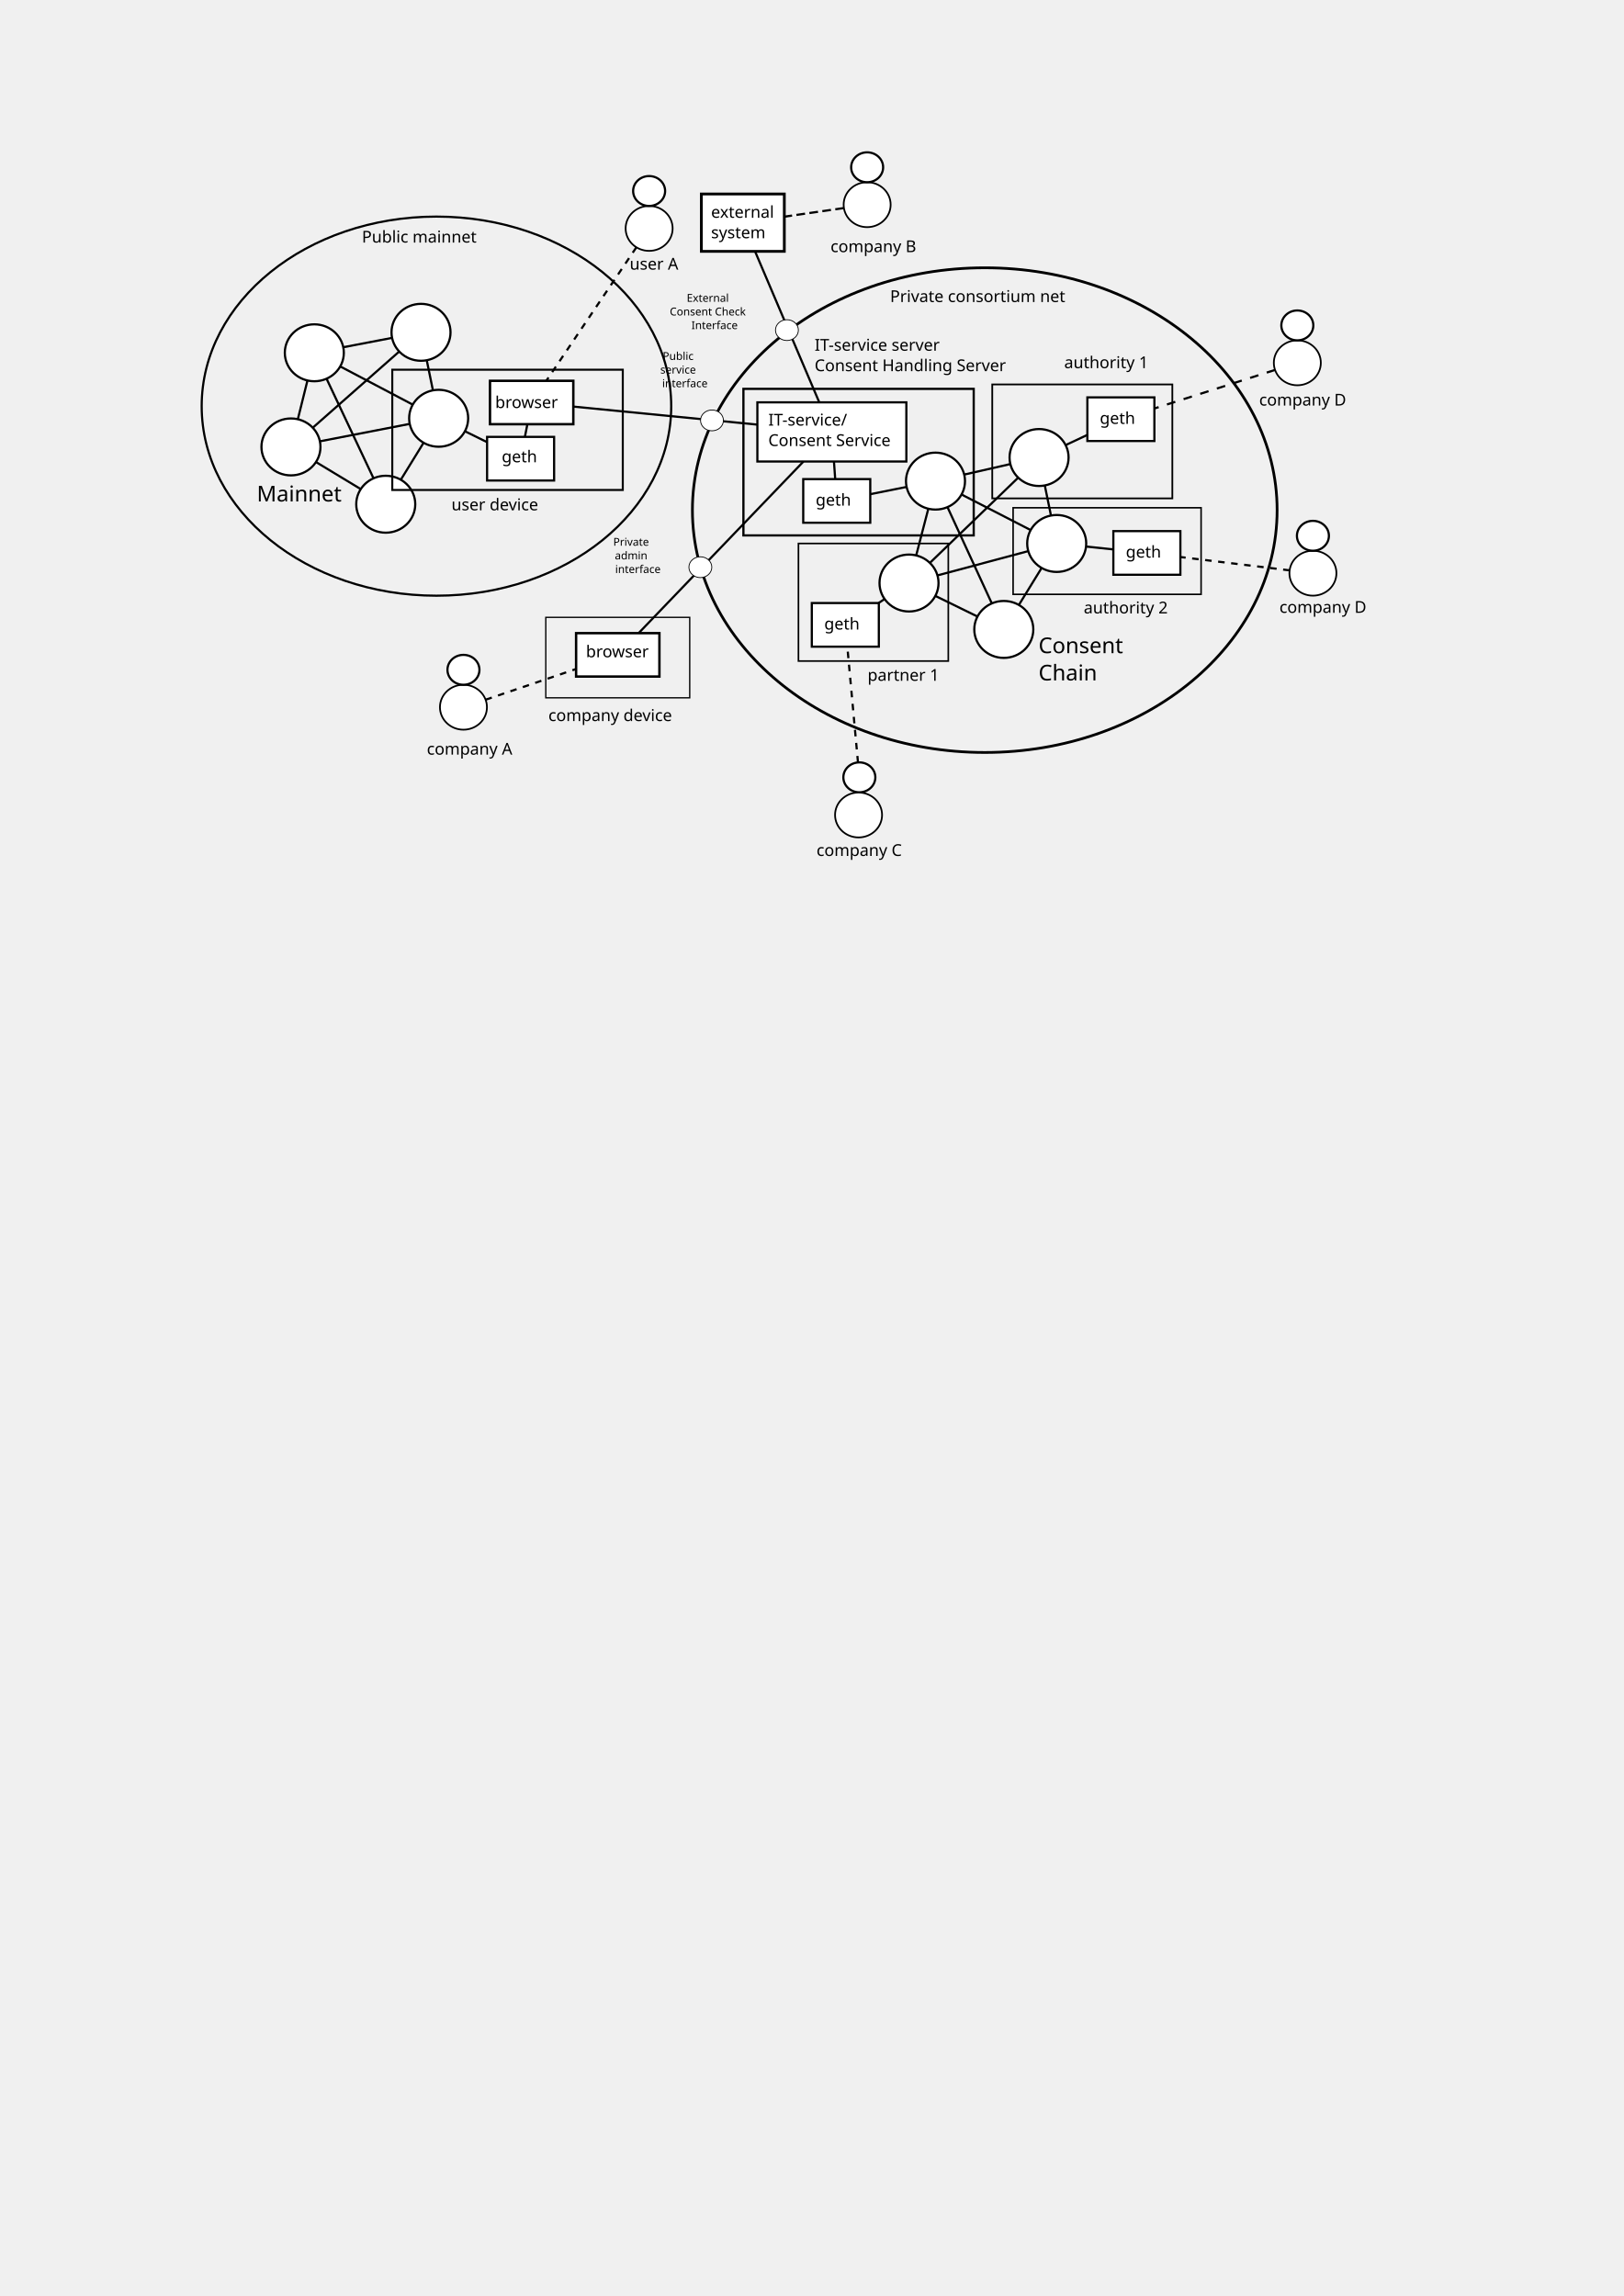
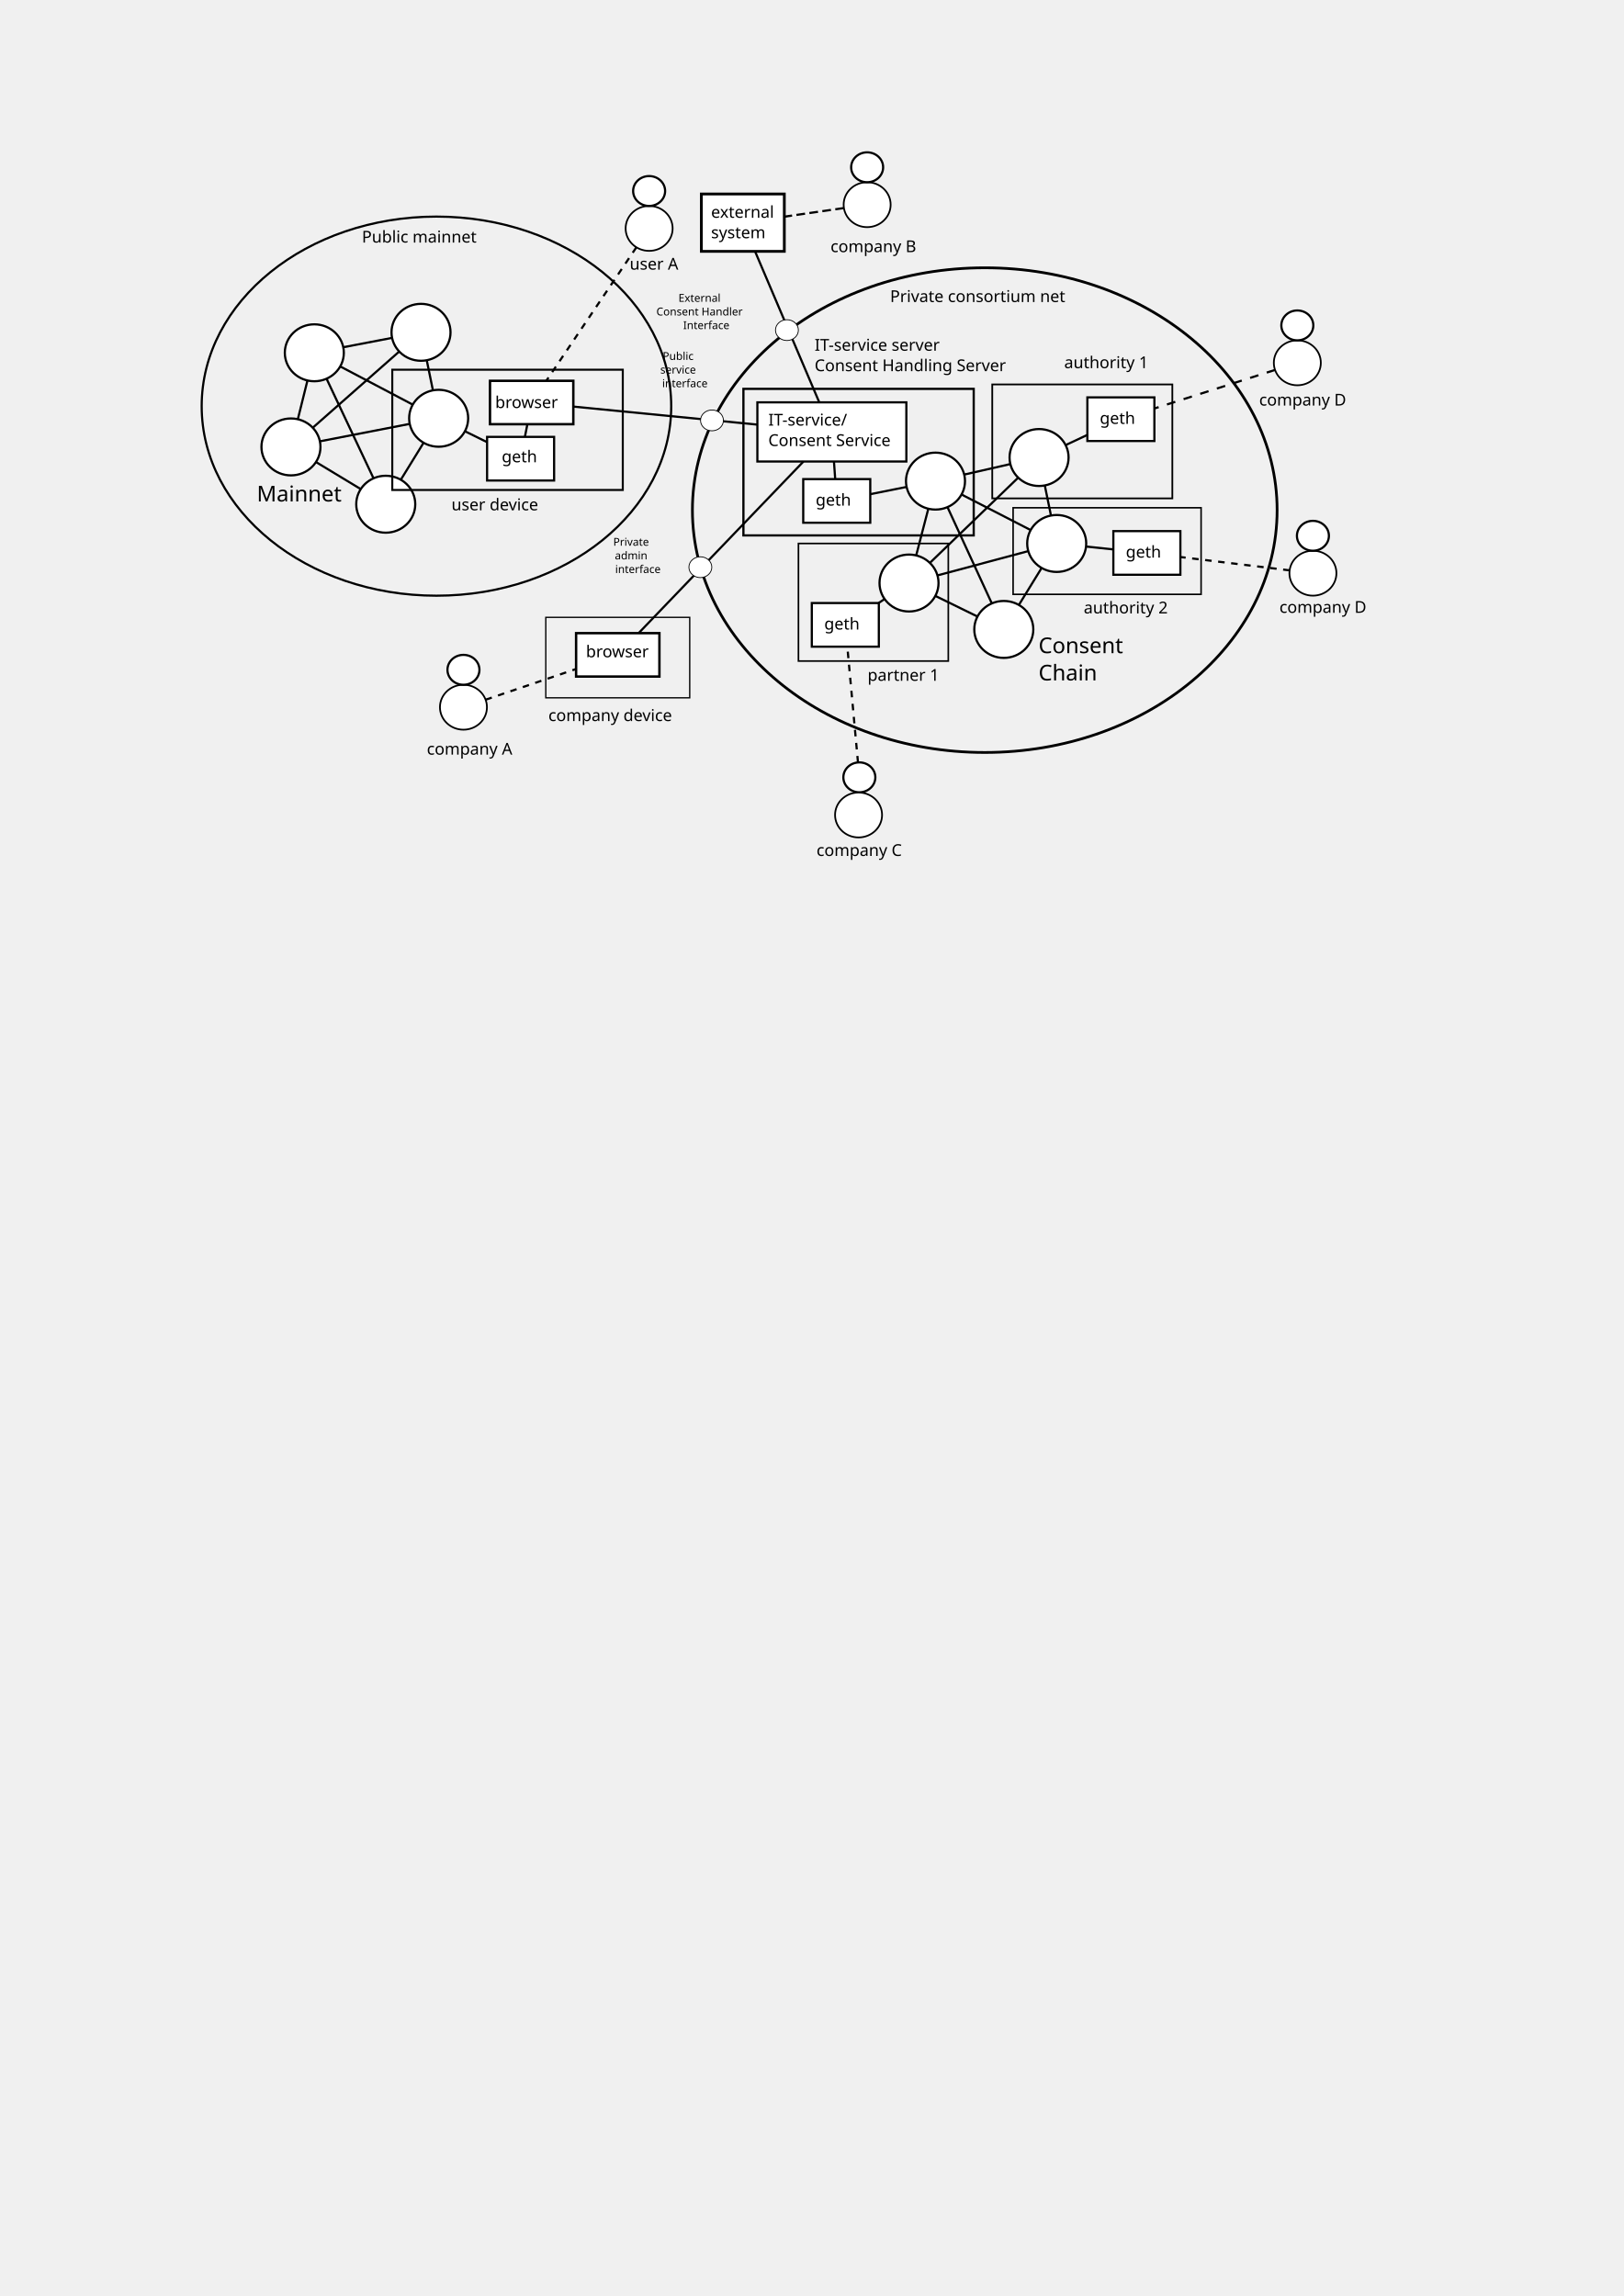
<svg xmlns="http://www.w3.org/2000/svg" width="210mm" height="297mm" viewBox="0 0 744.094 1052.362" id="svg2" version="1.1">
  <defs id="defs4">
    </defs>
  <g id="layer2" />
  <g id="layer1" style="display:inline">
    <text xml:space="preserve" style="font-style:normal;font-weight:normal;line-height:0%;font-family:sans-serif;letter-spacing:0px;word-spacing:0px;display:inline;fill:#000000;fill-opacity:1;stroke:none;stroke-width:1px;stroke-linecap:butt;stroke-linejoin:miter;stroke-opacity:1" x="586.324" y="280.891" id="text4335-4-4">
      <tspan id="tspan4337-78-3" x="586.324" y="280.891" style="font-size:7.5px;line-height:1.25">company D</tspan>
    </text>
    <ellipse style="opacity:1;fill:#ffffff;stroke:#000000;stroke-width:1;stroke-miterlimit:4;stroke-dasharray:none;stroke-dashoffset:0;stroke-opacity:1" id="path4166" cx="144.045" cy="161.701" rx="13.521" ry="13.046" />
    <ellipse style="opacity:1;fill:#ffffff;stroke:#000000;stroke-width:1;stroke-miterlimit:4;stroke-dasharray:none;stroke-dashoffset:0;stroke-opacity:1" id="path4166-3" cx="192.939" cy="152.316" rx="13.521" ry="13.046" />
    <ellipse style="opacity:1;fill:#ffffff;stroke:#000000;stroke-width:1;stroke-miterlimit:4;stroke-dasharray:none;stroke-dashoffset:0;stroke-opacity:1" id="path4166-6" cx="201.02" cy="191.712" rx="13.521" ry="13.046" />
    <ellipse style="opacity:1;fill:#ffffff;stroke:#000000;stroke-width:1;stroke-miterlimit:4;stroke-dasharray:none;stroke-dashoffset:0;stroke-opacity:1" id="path4166-7" cx="133.34" cy="204.844" rx="13.521" ry="13.046" />
    <ellipse style="opacity:1;fill:#ffffff;stroke:#000000;stroke-width:1;stroke-miterlimit:4;stroke-dasharray:none;stroke-dashoffset:0;stroke-opacity:1" id="path4166-5" cx="176.777" cy="231.108" rx="13.521" ry="13.046" />
    <path style="fill:none;fill-rule:evenodd;stroke:#000000;stroke-width:1px;stroke-linecap:butt;stroke-linejoin:miter;stroke-opacity:1" d="m 157.307,159.155 22.371,-4.294" id="path4201" />
-     <path style="fill:none;fill-rule:evenodd;stroke:#000000;stroke-width:1px;stroke-linecap:butt;stroke-linejoin:miter;stroke-opacity:1" d="m 194.117,202.93 -10.437,16.961" id="path4207" />
-     <path style="fill:none;fill-rule:evenodd;stroke:#000000;stroke-width:1px;stroke-linecap:butt;stroke-linejoin:miter;stroke-opacity:1" d="m 144.797,211.772 20.522,12.409" id="path4209" />
+     <path style="fill:none;fill-rule:evenodd;stroke:#000000;stroke-width:1px;stroke-linecap:butt;stroke-linejoin:miter;stroke-opacity:1" d="M 194.117,202.93 183.68,219.891" id="path4207" />
+     <path style="fill:none;fill-rule:evenodd;stroke:#000000;stroke-width:1px;stroke-linecap:butt;stroke-linejoin:miter;stroke-opacity:1" d="M 144.797,211.772 165.319,224.18" id="path4209" />
    <path style="fill:none;fill-rule:evenodd;stroke:#000000;stroke-width:1px;stroke-linecap:butt;stroke-linejoin:miter;stroke-opacity:1" d="m 155.913,167.952 33.239,17.509" id="path4215" />
    <path style="fill:none;fill-rule:evenodd;stroke:#000000;stroke-width:1px;stroke-linecap:butt;stroke-linejoin:miter;stroke-opacity:1" d="m 187.764,194.284 -41.168,7.988" id="path4217" />
    <path style="fill:none;fill-rule:evenodd;stroke:#000000;stroke-width:1px;stroke-linecap:butt;stroke-linejoin:miter;stroke-opacity:1" d="m 140.897,174.388 -4.409,17.768" id="path4222" />
    <path style="fill:none;fill-rule:evenodd;stroke:#000000;stroke-width:1px;stroke-linecap:butt;stroke-linejoin:miter;stroke-opacity:1" d="m 143.323,196.046 39.633,-34.931" id="path4228" />
    <path style="fill:none;fill-rule:evenodd;stroke:#000000;stroke-width:1px;stroke-linecap:butt;stroke-linejoin:miter;stroke-opacity:1" d="m 195.564,165.114 2.831,13.8" id="path4230" />
-     <path style="fill:none;fill-rule:evenodd;stroke:#000000;stroke-width:1px;stroke-linecap:butt;stroke-linejoin:miter;stroke-opacity:1" d="M 171.177,219.234 149.645,173.575" id="path4232" />
+     <path style="fill:none;fill-rule:evenodd;stroke:#000000;stroke-width:1px;stroke-linecap:butt;stroke-linejoin:miter;stroke-opacity:1" d="m 171.177,219.234 -21.532,-45.658" id="path4232" />
    <text xml:space="preserve" style="font-style:normal;font-weight:normal;line-height:0%;font-family:sans-serif;letter-spacing:0px;word-spacing:0px;fill:#000000;fill-opacity:1;stroke:none;stroke-width:1px;stroke-linecap:butt;stroke-linejoin:miter;stroke-opacity:1" x="117.683" y="229.845" id="text4234">
      <tspan id="tspan4236" x="117.683" y="229.845" style="font-size:10px;line-height:1.25">Mainnet</tspan>
    </text>
    <ellipse style="display:inline;opacity:1;fill:#ffffff;stroke:#000000;stroke-width:1;stroke-miterlimit:4;stroke-dasharray:none;stroke-dashoffset:0;stroke-opacity:1" id="path4166-35" cx="428.707" cy="220.515" rx="13.521" ry="13.046" />
    <ellipse style="display:inline;opacity:1;fill:#ffffff;stroke:#000000;stroke-width:1;stroke-miterlimit:4;stroke-dasharray:none;stroke-dashoffset:0;stroke-opacity:1" id="path4166-3-6" cx="476.173" cy="209.702" rx="13.521" ry="13.046" />
    <ellipse style="display:inline;opacity:1;fill:#ffffff;stroke:#000000;stroke-width:1;stroke-miterlimit:4;stroke-dasharray:none;stroke-dashoffset:0;stroke-opacity:1" id="path4166-6-2" cx="484.254" cy="249.098" rx="13.521" ry="13.046" />
    <ellipse style="display:inline;opacity:1;fill:#ffffff;stroke:#000000;stroke-width:1;stroke-miterlimit:4;stroke-dasharray:none;stroke-dashoffset:0;stroke-opacity:1" id="path4166-7-9" cx="416.574" cy="267.23" rx="13.521" ry="13.046" />
    <ellipse style="display:inline;opacity:1;fill:#ffffff;stroke:#000000;stroke-width:1;stroke-miterlimit:4;stroke-dasharray:none;stroke-dashoffset:0;stroke-opacity:1" id="path4166-5-1" cx="460.01" cy="288.494" rx="13.521" ry="13.046" />
    <path style="display:inline;fill:none;fill-rule:evenodd;stroke:#000000;stroke-width:1px;stroke-linecap:butt;stroke-linejoin:miter;stroke-opacity:1" d="m 441.867,217.517 21.146,-4.817" id="path4201-2" />
    <path style="display:inline;fill:none;fill-rule:evenodd;stroke:#000000;stroke-width:1px;stroke-linecap:butt;stroke-linejoin:miter;stroke-opacity:1" d="m 477.351,260.315 -10.437,16.961" id="path4207-7" />
    <path style="display:inline;fill:none;fill-rule:evenodd;stroke:#000000;stroke-width:1px;stroke-linecap:butt;stroke-linejoin:miter;stroke-opacity:1" d="m 428.632,273.133 19.321,9.458" id="path4209-0" />
    <path style="display:inline;fill:none;fill-rule:evenodd;stroke:#000000;stroke-width:1px;stroke-linecap:butt;stroke-linejoin:miter;stroke-opacity:1" d="m 440.638,226.654 31.685,16.304" id="path4215-9" />
    <path style="display:inline;fill:none;fill-rule:evenodd;stroke:#000000;stroke-width:1px;stroke-linecap:butt;stroke-linejoin:miter;stroke-opacity:1" d="m 471.226,252.588 -41.623,11.151" id="path4217-3" />
    <path style="display:inline;fill:none;fill-rule:evenodd;stroke:#000000;stroke-width:1px;stroke-linecap:butt;stroke-linejoin:miter;stroke-opacity:1" d="m 425.421,233.17 -5.56,21.405" id="path4222-6" />
    <path style="display:inline;fill:none;fill-rule:evenodd;stroke:#000000;stroke-width:1px;stroke-linecap:butt;stroke-linejoin:miter;stroke-opacity:1" d="m 426.133,258.003 40.481,-39.074" id="path4228-0" />
    <path style="display:inline;fill:none;fill-rule:evenodd;stroke:#000000;stroke-width:1px;stroke-linecap:butt;stroke-linejoin:miter;stroke-opacity:1" d="m 478.798,222.5 2.831,13.8" id="path4230-6" />
    <path style="display:inline;fill:none;fill-rule:evenodd;stroke:#000000;stroke-width:1px;stroke-linecap:butt;stroke-linejoin:miter;stroke-opacity:1" d="M 454.52,276.572 434.197,232.437" id="path4232-2" />
    <text xml:space="preserve" style="font-style:normal;font-weight:normal;line-height:0%;font-family:sans-serif;letter-spacing:0px;word-spacing:0px;display:inline;fill:#000000;fill-opacity:1;stroke:none;stroke-width:1px;stroke-linecap:butt;stroke-linejoin:miter;stroke-opacity:1" x="475.916" y="299.374" id="text4234-6">
      <tspan x="475.916" y="299.374" style="font-size:10px;line-height:1.25" id="tspan4298">Consent</tspan>
      <tspan x="475.916" y="311.874" style="font-size:10px;line-height:1.25" id="tspan4302">Chain</tspan>
    </text>
    <ellipse style="display:inline;opacity:1;fill:#ffffff;stroke:#000000;stroke-width:0.793;stroke-miterlimit:4;stroke-dasharray:none;stroke-dashoffset:0;stroke-opacity:1" id="path4166-3-8" cx="297.477" cy="104.693" rx="10.768" ry="10.293" />
    <ellipse style="display:inline;opacity:1;fill:#ffffff;stroke:#000000;stroke-width:1;stroke-miterlimit:4;stroke-dasharray:none;stroke-dashoffset:0;stroke-opacity:1" id="path4166-3-7" cx="297.477" cy="87.55" rx="7.326" ry="6.851" />
    <rect style="opacity:1;fill:#ffffff;stroke:#000000;stroke-width:1;stroke-miterlimit:4;stroke-dasharray:none;stroke-dashoffset:0;stroke-opacity:1" id="rect4325" width="30.714" height="20" x="223.219" y="200.245" />
    <text xml:space="preserve" style="font-style:normal;font-weight:normal;line-height:0%;font-family:sans-serif;letter-spacing:0px;word-spacing:0px;fill:#000000;fill-opacity:1;stroke:none;stroke-width:1px;stroke-linecap:butt;stroke-linejoin:miter;stroke-opacity:1" x="229.943" y="211.883" id="text4335">
      <tspan id="tspan4337" x="229.943" y="211.883" style="font-size:7.5px;line-height:1.25">geth</tspan>
    </text>
    <rect style="display:inline;opacity:1;fill:#ffffff;stroke:#000000;stroke-width:1.112;stroke-miterlimit:4;stroke-dasharray:none;stroke-dashoffset:0;stroke-opacity:1" id="rect4325-9" width="38.179" height="19.888" x="224.553" y="174.542" />
    <text xml:space="preserve" style="font-style:normal;font-weight:normal;line-height:0%;font-family:sans-serif;letter-spacing:0px;word-spacing:0px;display:inline;fill:#000000;fill-opacity:1;stroke:none;stroke-width:1px;stroke-linecap:butt;stroke-linejoin:miter;stroke-opacity:1" x="226.928" y="187.016" id="text4335-2">
      <tspan id="tspan4337-0" x="226.928" y="187.016" style="font-size:7.5px;line-height:1.25">browser</tspan>
    </text>
    <rect style="display:inline;opacity:1;fill:#ffffff;stroke:#000000;stroke-width:1;stroke-miterlimit:4;stroke-dasharray:none;stroke-dashoffset:0;stroke-opacity:1" id="rect4325-2" width="30.714" height="20" x="368.099" y="219.593" />
    <text xml:space="preserve" style="font-style:normal;font-weight:normal;line-height:0%;font-family:sans-serif;letter-spacing:0px;word-spacing:0px;display:inline;fill:#000000;fill-opacity:1;stroke:none;stroke-width:1px;stroke-linecap:butt;stroke-linejoin:miter;stroke-opacity:1" x="373.814" y="231.736" id="text4335-3">
      <tspan id="tspan4337-7" x="373.814" y="231.736" style="font-size:7.5px;line-height:1.25">geth</tspan>
    </text>
    <rect style="display:inline;opacity:1;fill:#ffffff;stroke:#000000;stroke-width:1;stroke-miterlimit:4;stroke-dasharray:none;stroke-dashoffset:0;stroke-opacity:1" id="rect4325-9-5" width="68.269" height="27.121" x="347.083" y="184.411" />
    <text xml:space="preserve" style="font-style:normal;font-weight:normal;line-height:0%;font-family:sans-serif;letter-spacing:0px;word-spacing:0px;display:inline;fill:#000000;fill-opacity:1;stroke:none;stroke-width:1px;stroke-linecap:butt;stroke-linejoin:miter;stroke-opacity:1" x="352.09" y="195.058" id="text4335-2-9">
      <tspan id="tspan4337-0-2" x="352.09" y="195.058" style="font-size:7.5px;line-height:1.25">IT-service/</tspan>
      <tspan x="352.09" y="204.433" style="font-size:7.5px;line-height:1.25" id="tspan4728">Consent Service</tspan>
    </text>
    <path style="fill:none;fill-rule:evenodd;stroke:#000000;stroke-width:1px;stroke-linecap:butt;stroke-linejoin:miter;stroke-opacity:1" d="m 223.219,202.667 -10.16,-5.014" id="path4402" />
    <rect style="opacity:1;fill:#ffffff;fill-opacity:0;stroke:#000000;stroke-width:0.928;stroke-miterlimit:4;stroke-dasharray:none;stroke-dashoffset:0;stroke-opacity:1" id="rect4404" width="105.633" height="55.125" x="179.771" y="169.453" />
    <path style="fill:none;fill-rule:evenodd;stroke:#000000;stroke-width:1px;stroke-linecap:butt;stroke-linejoin:miter;stroke-opacity:1" d="m 262.731,186.358 84.351,8.268" id="path4408" />
    <path style="fill:none;fill-rule:evenodd;stroke:#000000;stroke-width:1px;stroke-linecap:butt;stroke-linejoin:miter;stroke-opacity:1" d="m 382.177,211.532 0.571,8.061" id="path4410" />
    <path style="fill:none;fill-rule:evenodd;stroke:#000000;stroke-width:1px;stroke-linecap:butt;stroke-linejoin:miter;stroke-opacity:1" d="m 398.814,226.512 16.656,-3.341" id="path4414" />
    <path style="fill:none;fill-rule:evenodd;stroke:#000000;stroke-width:1px;stroke-linecap:butt;stroke-linejoin:miter;stroke-opacity:1" d="m 241.686,194.431 -1.144,5.815" id="path4418" />
    <rect style="display:inline;opacity:1;fill:#ffffff;fill-opacity:0;stroke:#000000;stroke-width:1.024;stroke-miterlimit:4;stroke-dasharray:none;stroke-dashoffset:0;stroke-opacity:1" id="rect4404-2" width="105.537" height="67.172" x="340.686" y="178.232" />
    <rect style="display:inline;opacity:1;fill:#ffffff;stroke:#000000;stroke-width:1;stroke-miterlimit:4;stroke-dasharray:none;stroke-dashoffset:0;stroke-opacity:1" id="rect4325-2-8" width="30.714" height="20" x="498.305" y="182.135" />
    <text xml:space="preserve" style="font-style:normal;font-weight:normal;line-height:0%;font-family:sans-serif;letter-spacing:0px;word-spacing:0px;display:inline;fill:#000000;fill-opacity:1;stroke:none;stroke-width:1px;stroke-linecap:butt;stroke-linejoin:miter;stroke-opacity:1" x="504.02" y="194.278" id="text4335-3-9">
      <tspan id="tspan4337-7-7" x="504.02" y="194.278" style="font-size:7.5px;line-height:1.25">geth</tspan>
    </text>
    <path style="fill:none;fill-rule:evenodd;stroke:#000000;stroke-width:1px;stroke-linecap:butt;stroke-linejoin:miter;stroke-opacity:1" d="m 498.305,199.331 -9.97,4.672" id="path4461" />
    <rect style="display:inline;opacity:1;fill:#ffffff;stroke:#000000;stroke-width:1;stroke-miterlimit:4;stroke-dasharray:none;stroke-dashoffset:0;stroke-opacity:1" id="rect4325-2-8-6" width="30.714" height="20" x="510.217" y="243.431" />
    <text xml:space="preserve" style="font-style:normal;font-weight:normal;line-height:0%;font-family:sans-serif;letter-spacing:0px;word-spacing:0px;display:inline;fill:#000000;fill-opacity:1;stroke:none;stroke-width:1px;stroke-linecap:butt;stroke-linejoin:miter;stroke-opacity:1" x="515.932" y="255.574" id="text4335-3-9-1">
      <tspan id="tspan4337-7-7-2" x="515.932" y="255.574" style="font-size:7.5px;line-height:1.25">geth</tspan>
    </text>
    <path style="fill:none;fill-rule:evenodd;stroke:#000000;stroke-width:1px;stroke-linecap:butt;stroke-linejoin:miter;stroke-opacity:1" d="m 510.217,251.821 -12.521,-1.313" id="path4487" />
    <rect style="display:inline;opacity:1;fill:#ffffff;fill-opacity:0;stroke:#000000;stroke-width:0.799;stroke-miterlimit:4;stroke-dasharray:none;stroke-dashoffset:0;stroke-opacity:1" id="rect4404-2-3" width="82.529" height="52.224" x="454.72" y="176.207" />
    <rect style="display:inline;opacity:1;fill:#ffffff;fill-opacity:0;stroke:#000000;stroke-width:0.711;stroke-miterlimit:4;stroke-dasharray:none;stroke-dashoffset:0;stroke-opacity:1" id="rect4404-2-1" width="86.152" height="39.685" x="464.273" y="232.732" />
    <ellipse style="opacity:1;fill:#ffffff;fill-opacity:0;stroke:#000000;stroke-width:0.986;stroke-miterlimit:4;stroke-dasharray:none;stroke-dashoffset:0;stroke-opacity:1" id="path4510" cx="200.01" cy="186.156" rx="107.588" ry="86.88" />
    <ellipse style="display:inline;opacity:1;fill:#ffffff;fill-opacity:0;stroke:#000000;stroke-width:1.244;stroke-miterlimit:4;stroke-dasharray:none;stroke-dashoffset:0;stroke-opacity:1" id="path4510-9" cx="451.286" cy="233.817" rx="133.975" ry="111.077" />
    <text xml:space="preserve" style="font-style:normal;font-weight:normal;line-height:0%;font-family:sans-serif;letter-spacing:0px;word-spacing:0px;display:inline;fill:#000000;fill-opacity:1;stroke:none;stroke-width:1px;stroke-linecap:butt;stroke-linejoin:miter;stroke-opacity:1" x="288.56" y="123.576" id="text4335-4">
      <tspan id="tspan4337-78" x="288.56" y="123.576" style="font-size:7.5px;line-height:1.25">user A</tspan>
    </text>
    <path style="fill:none;fill-rule:evenodd;stroke:#000000;stroke-width:1;stroke-linecap:butt;stroke-linejoin:miter;stroke-miterlimit:4;stroke-dasharray:3, 3;stroke-dashoffset:0;stroke-opacity:1" d="M 291.641,113.343 250.351,174.542" id="path4545" />
    <text xml:space="preserve" style="font-style:normal;font-weight:normal;line-height:0%;font-family:sans-serif;letter-spacing:0px;word-spacing:0px;display:inline;fill:#000000;fill-opacity:1;stroke:none;stroke-width:1px;stroke-linecap:butt;stroke-linejoin:miter;stroke-opacity:1" x="206.882" y="233.904" id="text4335-2-4">
      <tspan id="tspan4337-0-5" x="206.882" y="233.904" style="font-size:7.5px;line-height:1.25">user device</tspan>
    </text>
    <text xml:space="preserve" style="font-style:normal;font-weight:normal;line-height:0%;font-family:sans-serif;letter-spacing:0px;word-spacing:0px;display:inline;fill:#000000;fill-opacity:1;stroke:none;stroke-width:1px;stroke-linecap:butt;stroke-linejoin:miter;stroke-opacity:1" x="373.306" y="160.749" id="text4335-2-4-0">
      <tspan x="373.306" y="160.749" style="font-size:7.5px;line-height:1.25" id="tspan4680">IT-service server</tspan>
      <tspan x="373.306" y="170.124" style="font-size:7.5px;line-height:1.25" id="tspan4684">Consent Handling Server</tspan>
    </text>
    <text xml:space="preserve" style="font-style:normal;font-weight:normal;line-height:0%;font-family:sans-serif;letter-spacing:0px;word-spacing:0px;display:inline;fill:#000000;fill-opacity:1;stroke:none;stroke-width:1px;stroke-linecap:butt;stroke-linejoin:miter;stroke-opacity:1" x="487.698" y="168.749" id="text4335-2-4-6">
      <tspan id="tspan4337-0-5-1" x="487.698" y="168.749" style="font-size:7.5px;line-height:1.25">authority 1</tspan>
    </text>
    <text xml:space="preserve" style="font-style:normal;font-weight:normal;line-height:0%;font-family:sans-serif;letter-spacing:0px;word-spacing:0px;display:inline;fill:#000000;fill-opacity:1;stroke:none;stroke-width:1px;stroke-linecap:butt;stroke-linejoin:miter;stroke-opacity:1" x="496.637" y="281.16" id="text4335-2-4-6-0">
      <tspan id="tspan4337-0-5-1-6" x="496.637" y="281.16" style="font-size:7.5px;line-height:1.25">authority 2</tspan>
    </text>
    <text xml:space="preserve" style="font-style:normal;font-weight:normal;line-height:0%;font-family:sans-serif;letter-spacing:0px;word-spacing:0px;display:inline;fill:#000000;fill-opacity:1;stroke:none;stroke-width:1px;stroke-linecap:butt;stroke-linejoin:miter;stroke-opacity:1" x="407.896" y="138.445" id="text4335-2-4-3">
      <tspan id="tspan4337-0-5-2" x="407.896" y="138.445" style="font-size:7.5px;line-height:1.25">Private consortium net</tspan>
    </text>
    <text xml:space="preserve" style="font-style:normal;font-weight:normal;line-height:0%;font-family:sans-serif;letter-spacing:0px;word-spacing:0px;display:inline;fill:#000000;fill-opacity:1;stroke:none;stroke-width:1px;stroke-linecap:butt;stroke-linejoin:miter;stroke-opacity:1" x="321.677" y="164.961" id="text4335-2-4-3-0">
      <tspan id="tspan4337-0-5-2-6" x="321.677" y="164.961" style="font-size:5px;line-height:1.25;text-align:center;text-anchor:middle">Public</tspan>
      <tspan x="321.677" y="171.211" style="font-size:5px;line-height:1.25;text-align:center;text-anchor:middle" id="tspan4970">service</tspan>
      <tspan x="321.677" y="177.461" style="font-size:5px;line-height:1.25;text-align:center;text-anchor:middle" id="tspan4678">interface</tspan>
    </text>
    <ellipse style="display:inline;opacity:1;fill:#ffffff;stroke:#000000;stroke-width:0.377;stroke-miterlimit:4;stroke-dasharray:none;stroke-dashoffset:0;stroke-opacity:1" id="path4166-3-1" cx="326.279" cy="192.686" rx="5.247" ry="4.771" />
    <text xml:space="preserve" style="font-style:normal;font-weight:normal;line-height:0%;font-family:sans-serif;letter-spacing:0px;word-spacing:0px;display:inline;fill:#000000;fill-opacity:1;stroke:none;stroke-width:1px;stroke-linecap:butt;stroke-linejoin:miter;stroke-opacity:1" x="165.841" y="111.171" id="text4335-2-4-3-0-5">
      <tspan id="tspan4337-0-5-2-6-5" x="165.841" y="111.171" style="font-size:7.5px;line-height:1.25">Public mainnet</tspan>
    </text>
    <rect style="display:inline;opacity:1;fill:#ffffff;fill-opacity:0;stroke:#000000;stroke-width:0.74;stroke-miterlimit:4;stroke-dasharray:none;stroke-dashoffset:0;stroke-opacity:1" id="rect4404-2-5" width="68.678" height="53.885" x="365.902" y="249.1" />
    <rect style="display:inline;opacity:1;fill:#ffffff;stroke:#000000;stroke-width:1;stroke-miterlimit:4;stroke-dasharray:none;stroke-dashoffset:0;stroke-opacity:1" id="rect4325-2-6" width="30.714" height="20" x="372.027" y="276.399" />
    <text xml:space="preserve" style="font-style:normal;font-weight:normal;line-height:0%;font-family:sans-serif;letter-spacing:0px;word-spacing:0px;display:inline;fill:#000000;fill-opacity:1;stroke:none;stroke-width:1px;stroke-linecap:butt;stroke-linejoin:miter;stroke-opacity:1" x="377.741" y="288.542" id="text4335-3-93">
      <tspan id="tspan4337-7-74" x="377.741" y="288.542" style="font-size:7.5px;line-height:1.25">geth</tspan>
    </text>
    <path style="fill:none;fill-rule:evenodd;stroke:#000000;stroke-width:1px;stroke-linecap:butt;stroke-linejoin:miter;stroke-opacity:1" d="m 402.612,276.399 2.785,-1.829" id="path4777" />
    <ellipse style="display:inline;opacity:1;fill:#ffffff;stroke:#000000;stroke-width:0.793;stroke-miterlimit:4;stroke-dasharray:none;stroke-dashoffset:0;stroke-opacity:1" id="path4166-3-8-5" cx="594.527" cy="166.295" rx="10.768" ry="10.293" />
    <ellipse style="display:inline;opacity:1;fill:#ffffff;stroke:#000000;stroke-width:1;stroke-miterlimit:4;stroke-dasharray:none;stroke-dashoffset:0;stroke-opacity:1" id="path4166-3-7-2" cx="594.527" cy="149.152" rx="7.326" ry="6.851" />
    <text xml:space="preserve" style="font-style:normal;font-weight:normal;line-height:0%;font-family:sans-serif;letter-spacing:0px;word-spacing:0px;display:inline;fill:#000000;fill-opacity:1;stroke:none;stroke-width:1px;stroke-linecap:butt;stroke-linejoin:miter;stroke-opacity:1" x="577.039" y="185.891" id="text4335-4-5">
      <tspan id="tspan4337-78-4" x="577.039" y="185.891" style="font-size:7.5px;line-height:1.25">company D</tspan>
    </text>
    <ellipse style="display:inline;opacity:1;fill:#ffffff;stroke:#000000;stroke-width:0.793;stroke-miterlimit:4;stroke-dasharray:none;stroke-dashoffset:0;stroke-opacity:1" id="path4166-3-8-7" cx="601.67" cy="262.723" rx="10.768" ry="10.293" />
    <ellipse style="display:inline;opacity:1;fill:#ffffff;stroke:#000000;stroke-width:1;stroke-miterlimit:4;stroke-dasharray:none;stroke-dashoffset:0;stroke-opacity:1" id="path4166-3-7-4" cx="601.67" cy="245.58" rx="7.326" ry="6.851" />
    <ellipse style="display:inline;opacity:1;fill:#ffffff;stroke:#000000;stroke-width:0.793;stroke-miterlimit:4;stroke-dasharray:none;stroke-dashoffset:0;stroke-opacity:1" id="path4166-3-8-0" cx="212.384" cy="324.152" rx="10.768" ry="10.293" />
    <ellipse style="display:inline;opacity:1;fill:#ffffff;stroke:#000000;stroke-width:1;stroke-miterlimit:4;stroke-dasharray:none;stroke-dashoffset:0;stroke-opacity:1" id="path4166-3-7-7" cx="212.384" cy="307.009" rx="7.326" ry="6.851" />
    <text xml:space="preserve" style="font-style:normal;font-weight:normal;line-height:0%;font-family:sans-serif;letter-spacing:0px;word-spacing:0px;display:inline;fill:#000000;fill-opacity:1;stroke:none;stroke-width:1px;stroke-linecap:butt;stroke-linejoin:miter;stroke-opacity:1" x="195.61" y="345.891" id="text4335-4-8">
      <tspan id="tspan4337-78-6" x="195.61" y="345.891" style="font-size:7.5px;line-height:1.25">company A</tspan>
    </text>
    <ellipse style="display:inline;opacity:1;fill:#ffffff;stroke:#000000;stroke-width:1;stroke-miterlimit:4;stroke-dasharray:none;stroke-dashoffset:0;stroke-opacity:1" id="path4166-3-7-8" cx="393.813" cy="356.295" rx="7.326" ry="6.851" />
    <text xml:space="preserve" style="font-style:normal;font-weight:normal;line-height:0%;font-family:sans-serif;letter-spacing:0px;word-spacing:0px;display:inline;fill:#000000;fill-opacity:1;stroke:none;stroke-width:1px;stroke-linecap:butt;stroke-linejoin:miter;stroke-opacity:1" x="374.182" y="392.32" id="text4335-4-43">
      <tspan id="tspan4337-78-1" x="374.182" y="392.32" style="font-size:7.5px;line-height:1.25">company C</tspan>
    </text>
-     <path style="fill:none;fill-rule:evenodd;stroke:#000000;stroke-width:1;stroke-linecap:butt;stroke-linejoin:miter;stroke-opacity:1;stroke-miterlimit:4;stroke-dasharray:3,3;stroke-dashoffset:0" d="m 590.989,261.419 -50.057,-6.112" id="path4841" />
-     <path style="fill:none;fill-rule:evenodd;stroke:#000000;stroke-width:1;stroke-linecap:butt;stroke-linejoin:miter;stroke-opacity:1;stroke-miterlimit:4;stroke-dasharray:3,3;stroke-dashoffset:0" d="M 393.185,349.469 388.304,296.399" id="path4849" />
-     <path style="fill:none;fill-rule:evenodd;stroke:#000000;stroke-width:1;stroke-linecap:butt;stroke-linejoin:miter;stroke-opacity:1;stroke-miterlimit:4;stroke-dasharray:4,4;stroke-dashoffset:0" d="M 584.315,169.558 529.02,187.227" id="path4851" />
+     <path style="fill:none;fill-rule:evenodd;stroke:#000000;stroke-width:1;stroke-linecap:butt;stroke-linejoin:miter;stroke-miterlimit:4;stroke-dasharray:3, 3;stroke-dashoffset:0;stroke-opacity:1" d="m 590.989,261.419 -50.057,-6.112" id="path4841" />
+     <path style="fill:none;fill-rule:evenodd;stroke:#000000;stroke-width:1;stroke-linecap:butt;stroke-linejoin:miter;stroke-miterlimit:4;stroke-dasharray:3, 3;stroke-dashoffset:0;stroke-opacity:1" d="M 393.185,349.469 388.304,296.399" id="path4849" />
+     <path style="fill:none;fill-rule:evenodd;stroke:#000000;stroke-width:1;stroke-linecap:butt;stroke-linejoin:miter;stroke-miterlimit:4;stroke-dasharray:4, 4;stroke-dashoffset:0;stroke-opacity:1" d="M 584.315,169.558 529.02,187.227" id="path4851" />
    <rect style="display:inline;opacity:1;fill:#ffffff;stroke:#000000;stroke-width:1.112;stroke-miterlimit:4;stroke-dasharray:none;stroke-dashoffset:0;stroke-opacity:1" id="rect4325-9-4" width="38.179" height="19.888" x="264.009" y="290.206" />
    <text xml:space="preserve" style="font-style:normal;font-weight:normal;line-height:0%;font-family:sans-serif;letter-spacing:0px;word-spacing:0px;display:inline;fill:#000000;fill-opacity:1;stroke:none;stroke-width:1px;stroke-linecap:butt;stroke-linejoin:miter;stroke-opacity:1" x="268.528" y="301.251" id="text4335-2-92">
      <tspan id="tspan4337-0-0" x="268.528" y="301.251" style="font-size:7.5px;line-height:1.25">browser</tspan>
    </text>
    <path style="fill:none;fill-rule:evenodd;stroke:#000000;stroke-width:1px;stroke-linecap:butt;stroke-linejoin:miter;stroke-opacity:1" d="m 292.648,290.206 75.548,-78.674" id="path4877" />
    <ellipse style="display:inline;opacity:1;fill:#ffffff;stroke:#000000;stroke-width:0.377;stroke-miterlimit:4;stroke-dasharray:none;stroke-dashoffset:0;stroke-opacity:1" id="path4166-3-1-8" cx="320.956" cy="259.971" rx="5.247" ry="4.771" />
    <text xml:space="preserve" style="font-style:normal;font-weight:normal;line-height:0%;font-family:sans-serif;letter-spacing:0px;word-spacing:0px;display:inline;fill:#000000;fill-opacity:1;stroke:none;stroke-width:1px;stroke-linecap:butt;stroke-linejoin:miter;stroke-opacity:1" x="300.139" y="250.138" id="text4335-2-4-3-0-9">
      <tspan id="tspan4337-0-5-2-6-2" x="300.139" y="250.138" style="font-size:5px;line-height:1.25;text-align:center;text-anchor:middle">Private</tspan>
      <tspan x="300.139" y="256.388" style="font-size:5px;line-height:1.25;text-align:center;text-anchor:middle" id="tspan4678-6">admin</tspan>
      <tspan x="300.139" y="262.638" style="font-size:5px;line-height:1.25;text-align:center;text-anchor:middle" id="tspan4968">interface</tspan>
    </text>
    <rect style="display:inline;opacity:1;fill:#ffffff;fill-opacity:0;stroke:#000000;stroke-width:0.6;stroke-miterlimit:4;stroke-dasharray:none;stroke-dashoffset:0;stroke-opacity:1" id="rect4404-6" width="65.961" height="36.882" x="250.118" y="282.958" />
-     <path style="fill:none;fill-rule:evenodd;stroke:#000000;stroke-width:1;stroke-linecap:butt;stroke-linejoin:miter;stroke-opacity:1;stroke-miterlimit:4;stroke-dasharray:3,3;stroke-dashoffset:0" d="m 222.532,320.708 41.478,-14.078" id="path4930" />
+     <path style="fill:none;fill-rule:evenodd;stroke:#000000;stroke-width:1;stroke-linecap:butt;stroke-linejoin:miter;stroke-miterlimit:4;stroke-dasharray:3, 3;stroke-dashoffset:0;stroke-opacity:1" d="m 222.532,320.708 41.478,-14.078" id="path4930" />
    <text xml:space="preserve" style="font-style:normal;font-weight:normal;line-height:0%;font-family:sans-serif;letter-spacing:0px;word-spacing:0px;display:inline;fill:#000000;fill-opacity:1;stroke:none;stroke-width:1px;stroke-linecap:butt;stroke-linejoin:miter;stroke-opacity:1" x="397.567" y="312.04" id="text4335-2-4-6-0-4">
      <tspan id="tspan4337-0-5-1-6-9" x="397.567" y="312.04" style="font-size:7.5px;line-height:1.25">partner 1</tspan>
    </text>
    <text xml:space="preserve" style="font-style:normal;font-weight:normal;line-height:0%;font-family:sans-serif;letter-spacing:0px;word-spacing:0px;display:inline;fill:#000000;fill-opacity:1;stroke:none;stroke-width:1px;stroke-linecap:butt;stroke-linejoin:miter;stroke-opacity:1" x="251.308" y="330.496" id="text4335-2-4-6-0-4-5">
      <tspan id="tspan4337-0-5-1-6-9-0" x="251.308" y="330.496" style="font-size:7.5px;line-height:1.25">company device</tspan>
    </text>
    <ellipse style="display:inline;opacity:1;fill:#ffffff;stroke:#000000;stroke-width:0.793;stroke-miterlimit:4;stroke-dasharray:none;stroke-dashoffset:0;stroke-opacity:1" id="path4166-3-8-0-3" cx="393.454" cy="373.54" rx="10.768" ry="10.293" />
-     <text xml:space="preserve" style="font-style:normal;font-weight:normal;line-height:0%;font-family:sans-serif;letter-spacing:0px;word-spacing:0px;display:inline;fill:#000000;fill-opacity:1;stroke:none;stroke-width:1px;stroke-linecap:butt;stroke-linejoin:miter;stroke-opacity:1" x="335.268" y="138.334" id="text4335-2-4-3-0-9-7">
-       <tspan x="335.268" y="138.334" style="font-size:5px;line-height:1.25;text-align:center;text-anchor:middle" id="tspan4678-6-3">External</tspan>
-       <tspan x="335.268" y="144.584" style="font-size:5px;line-height:1.25;text-align:center;text-anchor:middle" id="tspan4328">Consent Check</tspan>
-       <tspan x="335.268" y="150.834" style="font-size:5px;line-height:1.25;text-align:center;text-anchor:middle" id="tspan4968-5">Interface</tspan>
+     <text xml:space="preserve" style="font-style:normal;font-weight:normal;line-height:0%;font-family:sans-serif;letter-spacing:0px;word-spacing:0px;display:inline;fill:#000000;fill-opacity:1;stroke:none;stroke-width:1px;stroke-linecap:butt;stroke-linejoin:miter;stroke-opacity:1" x="331.48" y="138.334" id="text4335-2-4-3-0-9-7">
+       <tspan x="331.48" y="138.334" style="font-size:5px;line-height:1.25;text-align:center;text-anchor:middle" id="tspan4678-6-3">External</tspan>
+       <tspan x="331.48" y="144.584" style="font-size:5px;line-height:1.25;text-align:center;text-anchor:middle" id="tspan4328">Consent Handler</tspan>
+       <tspan x="331.48" y="150.834" style="font-size:5px;line-height:1.25;text-align:center;text-anchor:middle" id="tspan4968-5">Interface</tspan>
    </text>
    <path style="fill:none;fill-rule:evenodd;stroke:#000000;stroke-width:1px;stroke-linecap:butt;stroke-linejoin:miter;stroke-opacity:1" d="m 381.217,197.972 0,0" id="path4332" />
    <rect style="display:inline;opacity:1;fill:#ffffff;stroke:#000000;stroke-width:1.276;stroke-miterlimit:4;stroke-dasharray:none;stroke-dashoffset:0;stroke-opacity:1" id="rect4325-9-4-6" width="38.015" height="26.29" x="321.414" y="88.916" />
    <path style="fill:none;fill-rule:evenodd;stroke:#000000;stroke-width:1px;stroke-linecap:butt;stroke-linejoin:miter;stroke-opacity:1" d="M 375.449,184.411 346.013,115.206" id="path4355" />
    <ellipse style="display:inline;opacity:1;fill:#ffffff;stroke:#000000;stroke-width:0.377;stroke-miterlimit:4;stroke-dasharray:none;stroke-dashoffset:0;stroke-opacity:1" id="path4166-3-1-2" cx="360.624" cy="151.306" rx="5.247" ry="4.771" />
    <text xml:space="preserve" style="font-style:normal;font-weight:normal;line-height:0%;font-family:sans-serif;letter-spacing:0px;word-spacing:0px;display:inline;fill:#000000;fill-opacity:1;stroke:none;stroke-width:1px;stroke-linecap:butt;stroke-linejoin:miter;stroke-opacity:1" x="325.857" y="99.815" id="text4335-4-9">
      <tspan id="tspan4337-78-12" x="325.857" y="99.815" style="font-size:7.5px;line-height:1.25">external</tspan>
      <tspan x="325.857" y="109.19" style="font-size:7.5px;line-height:1.25" id="tspan4390">system</tspan>
    </text>
    <ellipse style="display:inline;opacity:1;fill:#ffffff;stroke:#000000;stroke-width:0.793;stroke-miterlimit:4;stroke-dasharray:none;stroke-dashoffset:0;stroke-opacity:1" id="path4166-3-8-0-7" cx="397.387" cy="93.819" rx="10.768" ry="10.293" />
    <ellipse style="display:inline;opacity:1;fill:#ffffff;stroke:#000000;stroke-width:1;stroke-miterlimit:4;stroke-dasharray:none;stroke-dashoffset:0;stroke-opacity:1" id="path4166-3-7-7-0" cx="397.387" cy="76.677" rx="7.326" ry="6.851" />
    <text xml:space="preserve" style="font-style:normal;font-weight:normal;line-height:0%;font-family:sans-serif;letter-spacing:0px;word-spacing:0px;display:inline;fill:#000000;fill-opacity:1;stroke:none;stroke-width:1px;stroke-linecap:butt;stroke-linejoin:miter;stroke-opacity:1" x="380.612" y="115.559" id="text4335-4-8-9">
      <tspan id="tspan4337-78-6-3" x="380.612" y="115.559" style="font-size:7.5px;line-height:1.25">company B</tspan>
    </text>
-     <path style="fill:none;fill-rule:evenodd;stroke:#000000;stroke-width:1;stroke-linecap:butt;stroke-linejoin:miter;stroke-opacity:1;stroke-miterlimit:4;stroke-dasharray:4,2;stroke-dashoffset:0" d="m 386.74,95.36 -27.311,3.951" id="path4419" />
+     <path style="fill:none;fill-rule:evenodd;stroke:#000000;stroke-width:1;stroke-linecap:butt;stroke-linejoin:miter;stroke-miterlimit:4;stroke-dasharray:4, 2;stroke-dashoffset:0;stroke-opacity:1" d="m 386.74,95.36 -27.311,3.951" id="path4419" />
  </g>
</svg>
